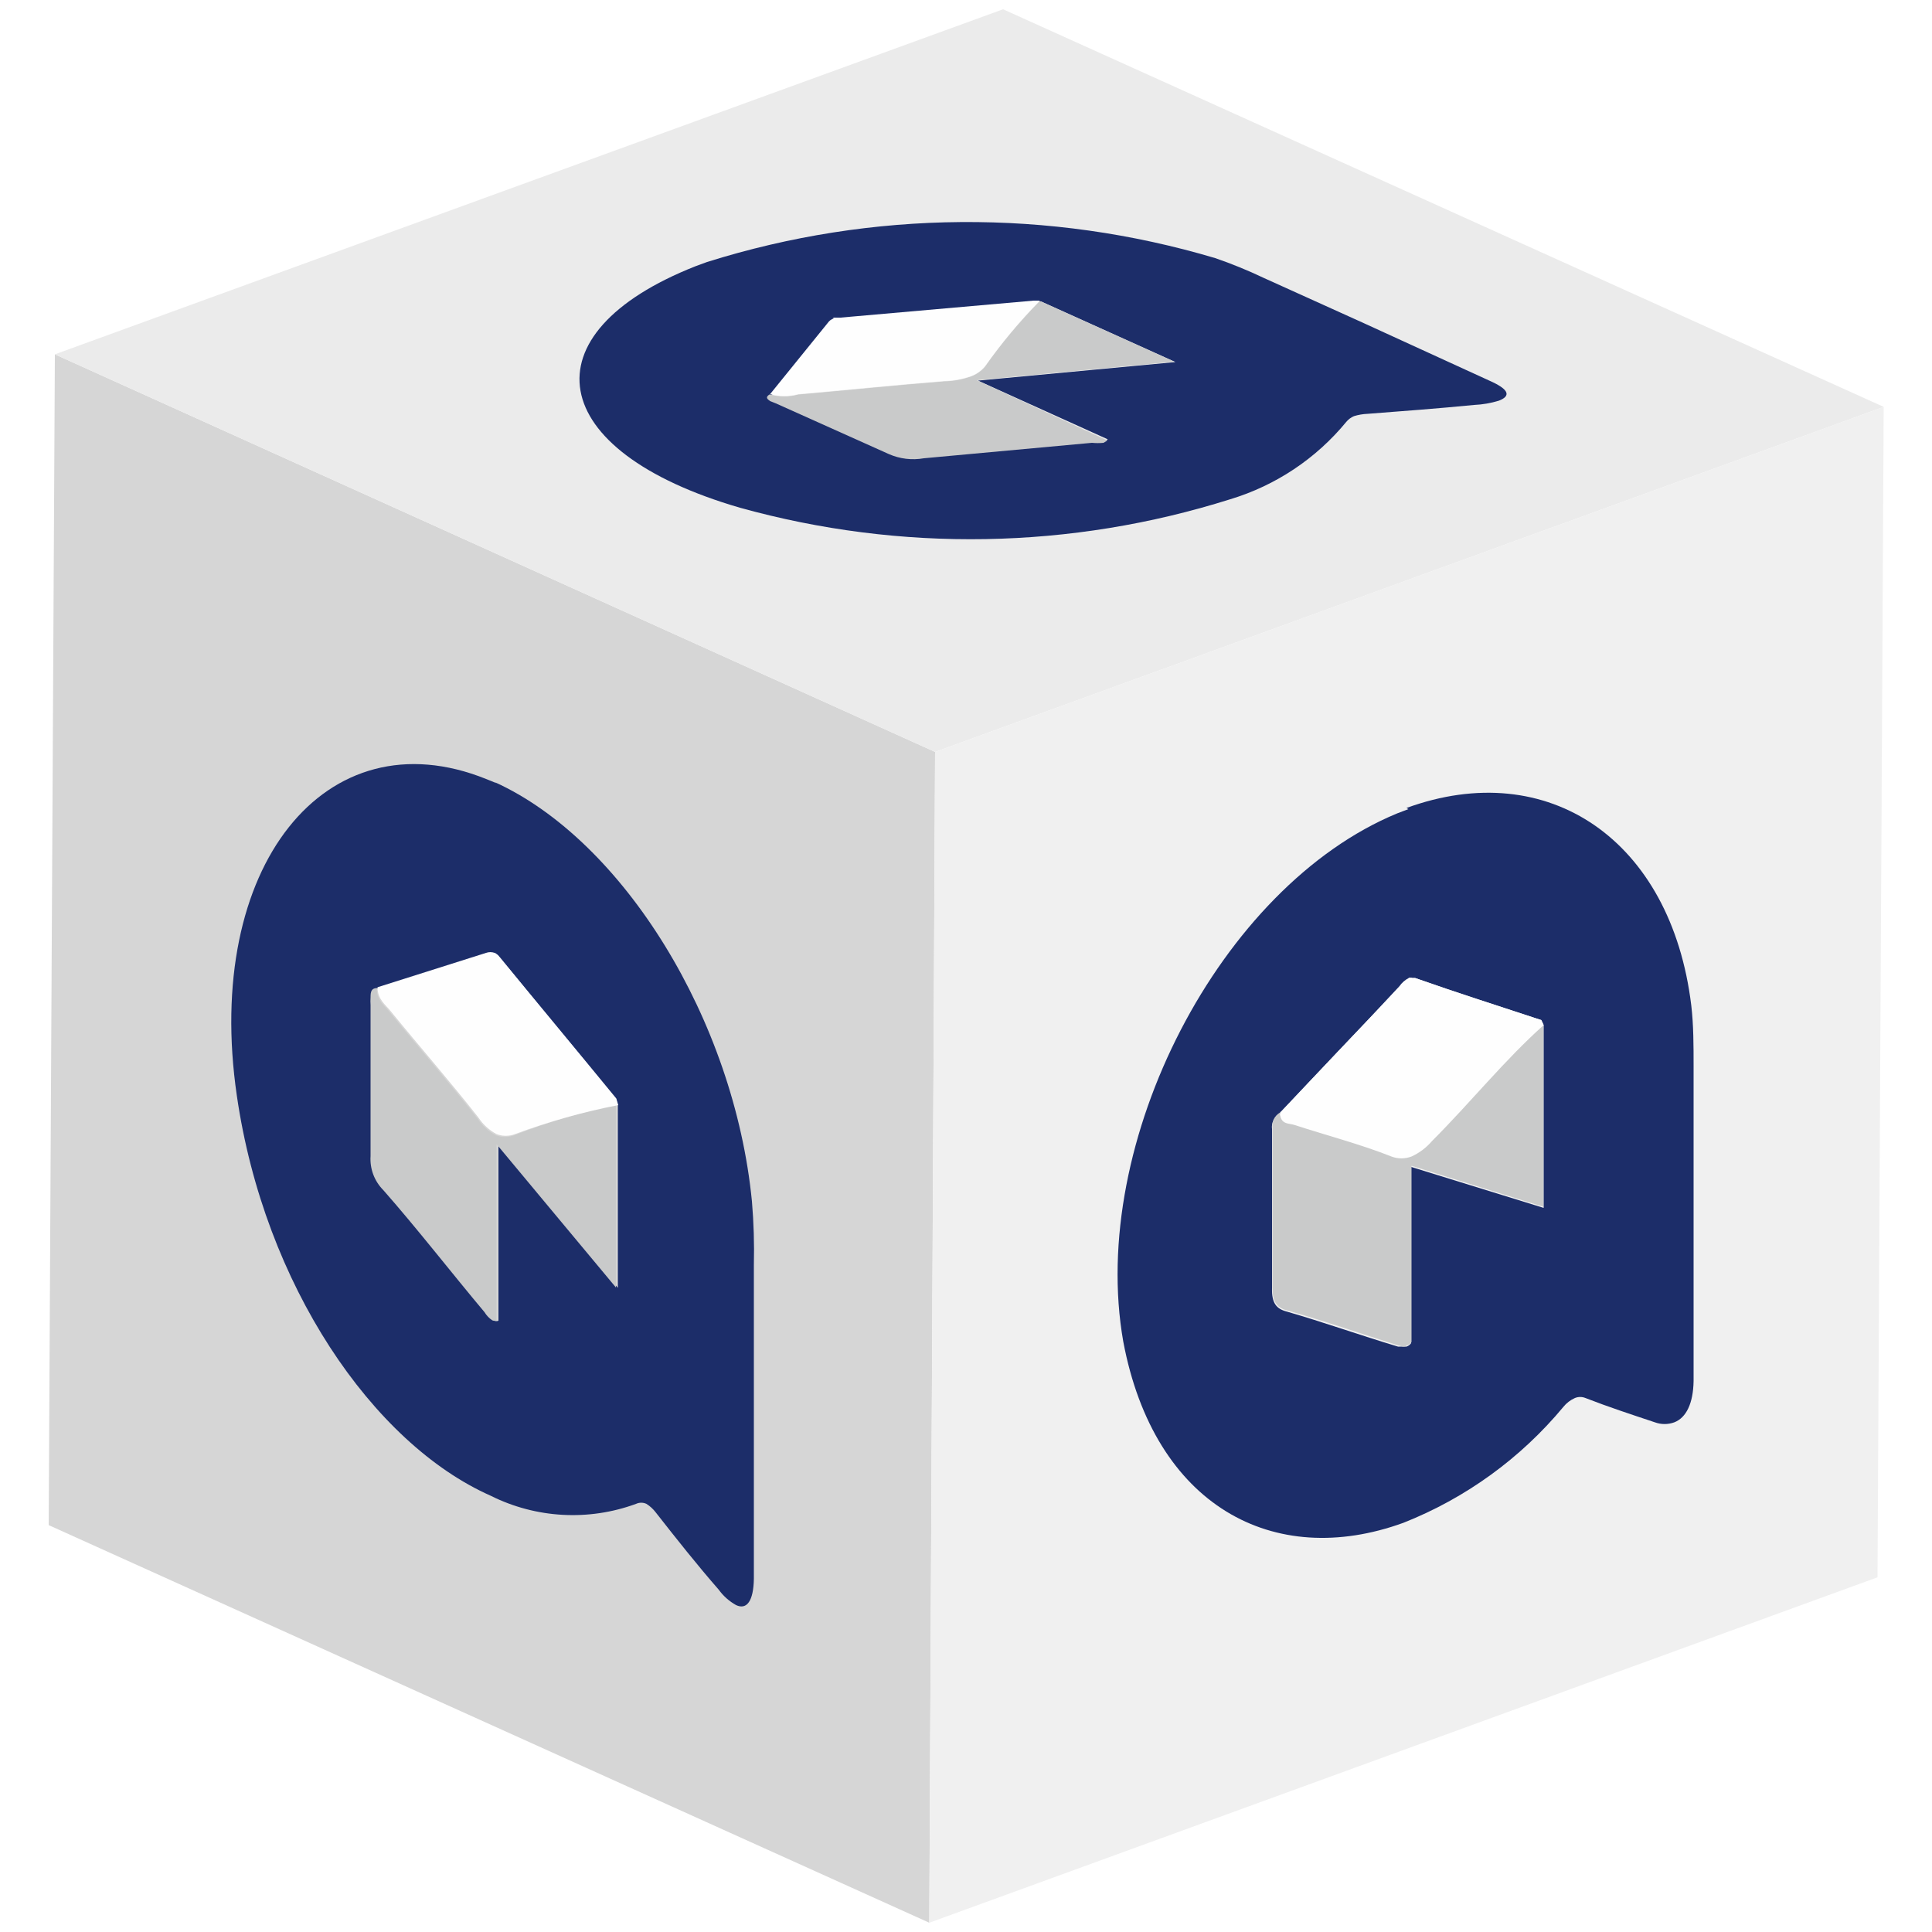
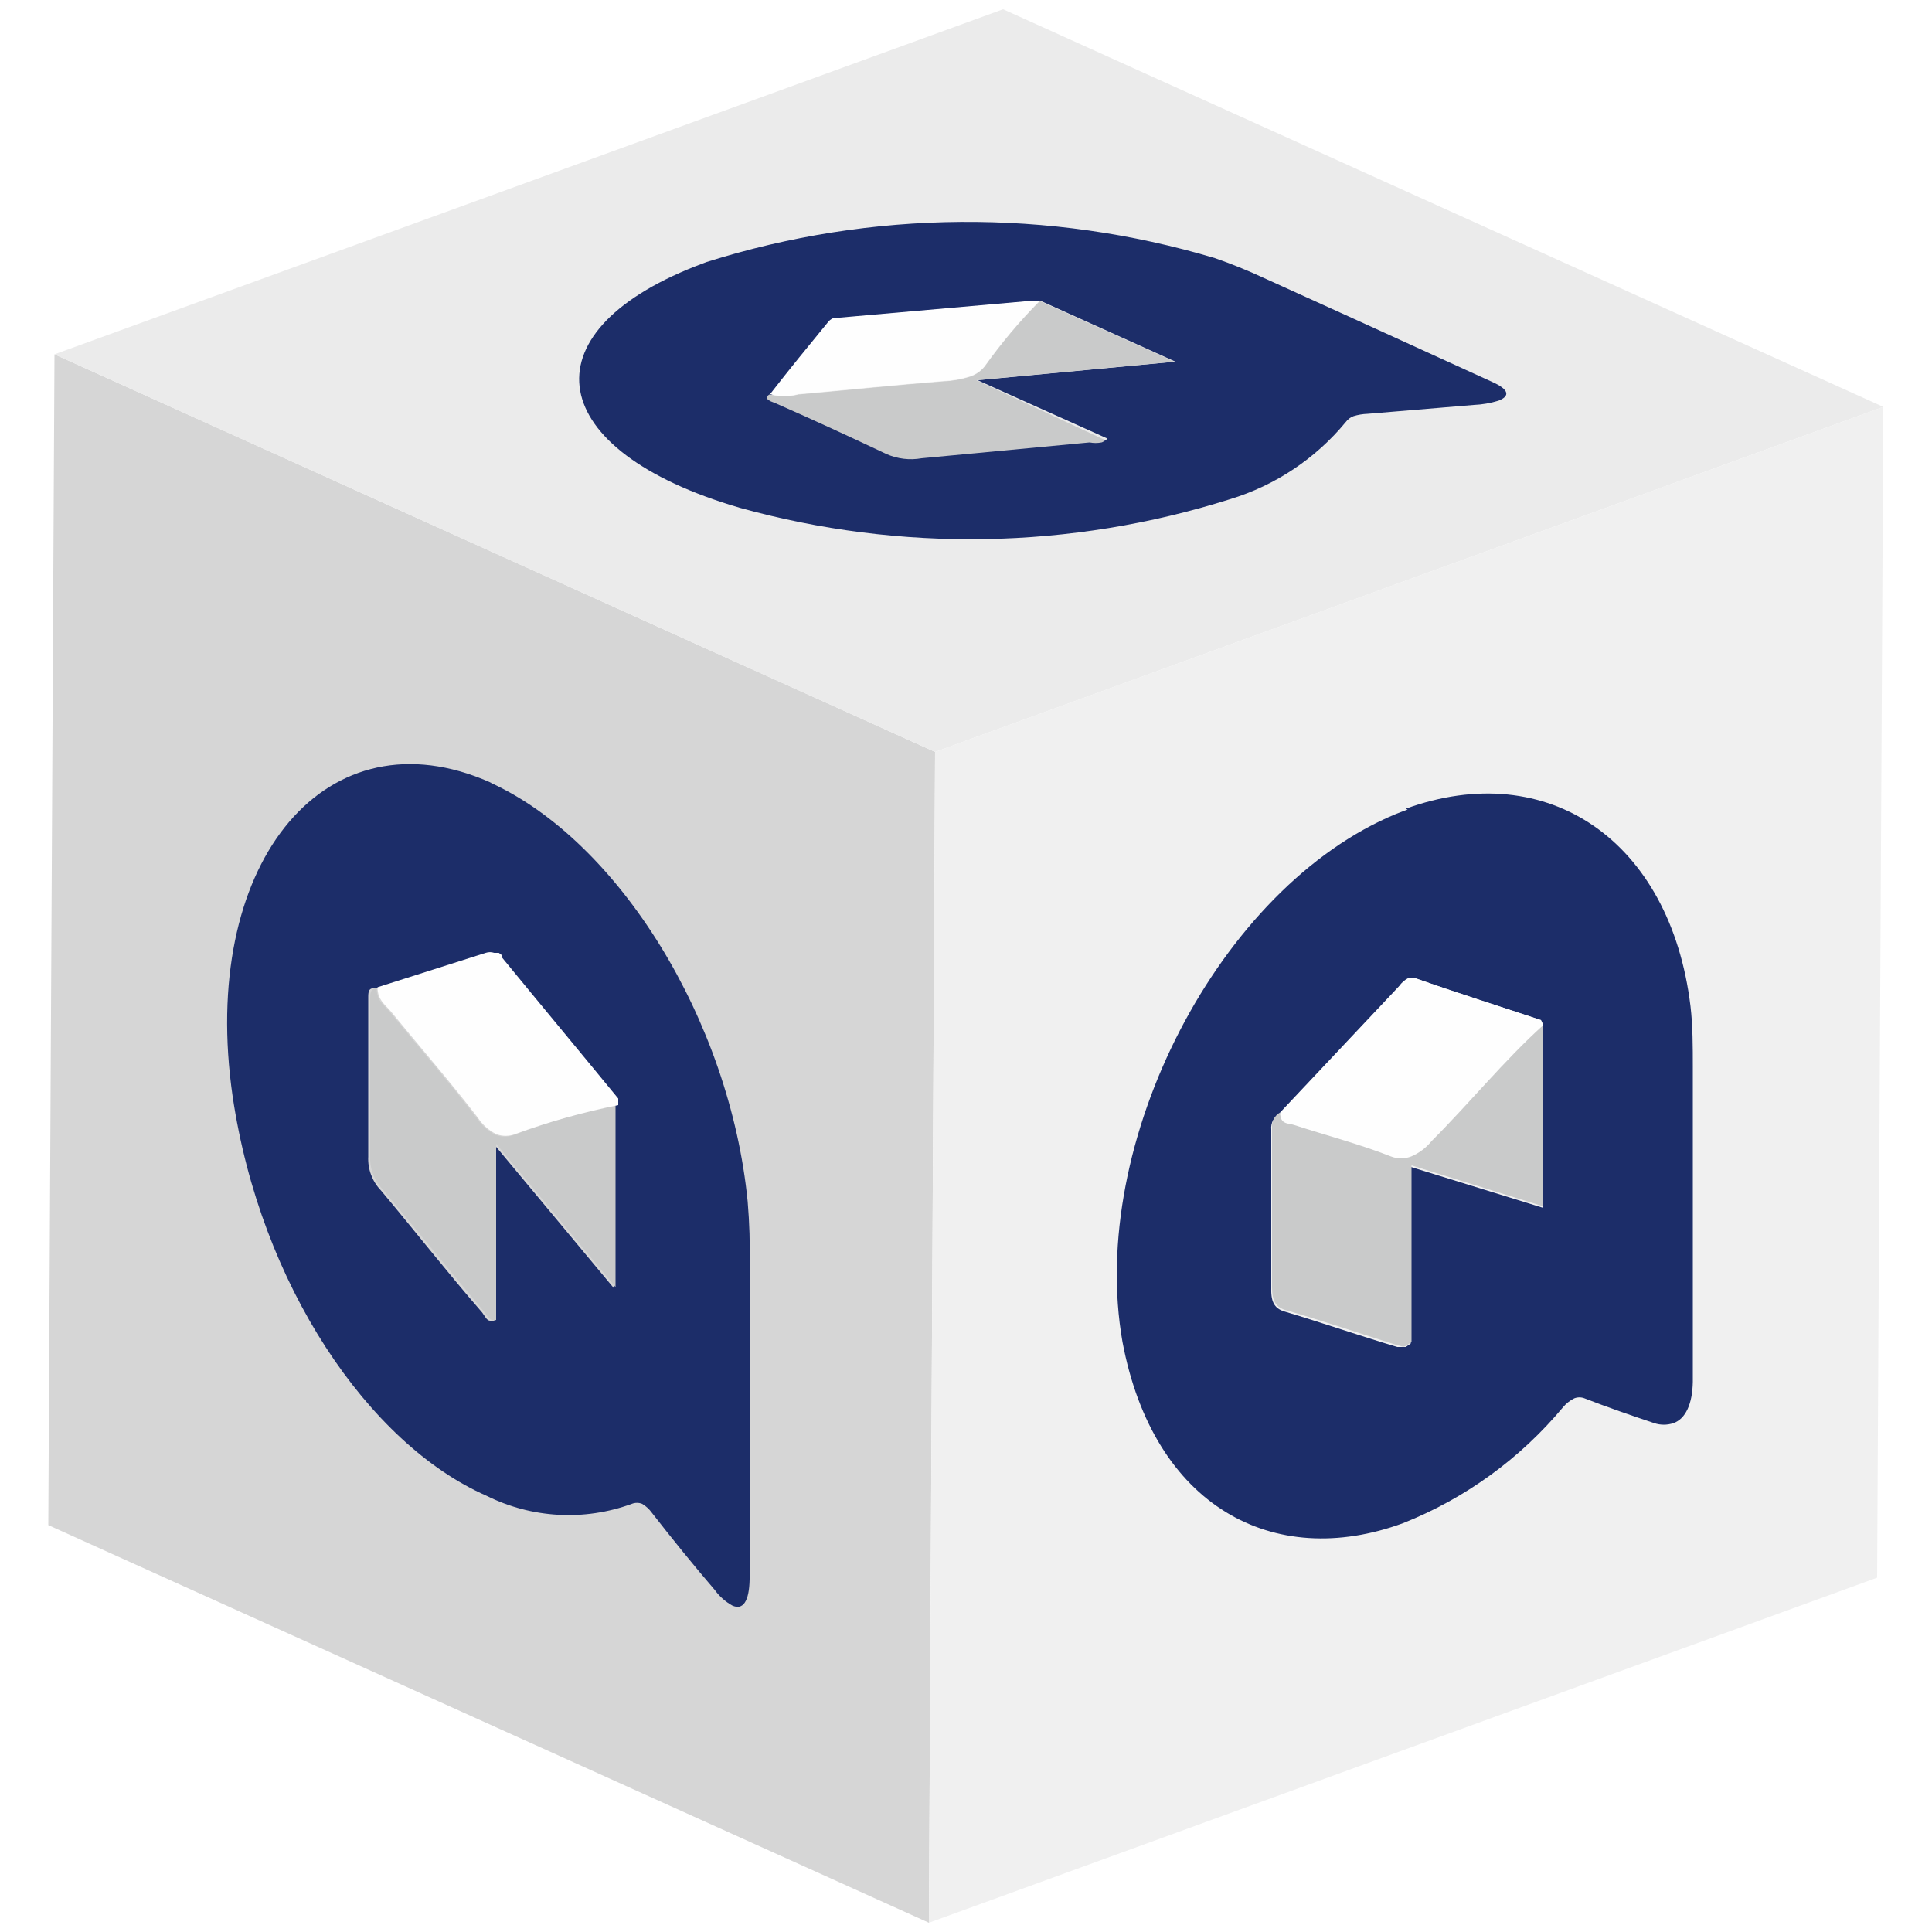
<svg xmlns="http://www.w3.org/2000/svg" id="Capa_1" data-name="Capa 1" width="50" height="50" viewBox="0 0 50 50">
  <defs>
    <clipPath id="clip-path">
-       <polygon points="24.05 49.76 1.26 39.47 1.42 9.17 24.2 19.46 24.05 49.76" fill="none" />
+       <polygon points="24.04 49.76 1.25 39.47 1.41 9.17 24.2 19.46 24.04 49.76" fill="none" />
    </clipPath>
    <clipPath id="clip-path-2">
-       <polygon points="24.2 19.46 1.42 9.17 25.96 0.24 48.75 10.53 24.2 19.46" fill="none" />
+       <polygon points="24.2 19.46 1.41 9.17 25.96 0.24 48.74 10.53 24.2 19.46" fill="none" />
    </clipPath>
    <clipPath id="clip-path-3">
-       <polygon points="48.75 10.53 48.59 40.82 24.05 49.76 24.2 19.46 48.75 10.53" fill="none" />
+       <polygon points="48.74 10.53 48.58 40.83 24.04 49.76 24.2 19.46 48.74 10.53" fill="none" />
    </clipPath>
  </defs>
  <g id="Figment_lido">
    <g style="isolation: isolate">
      <g>
-         <polygon points="24.05 49.76 1.26 39.47 1.42 9.17 24.2 19.46 24.05 49.76" fill="#d6d6d6" />
+         <polygon points="24.04 49.76 1.25 39.47 1.41 9.17 24.2 19.46 24.04 49.76" fill="#d6d6d6" />
        <g style="isolation: isolate">
          <g clip-path="url(#clip-path)">
            <g>
-               <path d="M12.8,24.66l.08.06.06.07c1,1.22,2,2.42,3,3.64l.05.17,0,4.73-3.09-3.71,0,4.56a.14.14,0,0,1-.11,0,.67.67,0,0,1-.2-.21c-.88-1.05-1.74-2.12-2.62-3.16a1.14,1.14,0,0,1-.33-.88c0-1.3,0-2.6,0-3.91a1.33,1.33,0,0,1,0-.2c0-.15,0-.27.18-.24l2.81-.89a.33.33,0,0,1,.22,0m0-4.42-.27-.11c-4.15-1.67-7.32,2.27-6.45,8.2.71,4.89,3.52,9,6.57,10.35a4.75,4.75,0,0,0,3.76.21.32.32,0,0,1,.27,0,.92.92,0,0,1,.24.22c.54.69,1.08,1.37,1.63,2a1.39,1.39,0,0,0,.45.4c.28.13.45-.11.46-.68l0-4.57h0c0-1.18,0-2.36,0-3.55a15.23,15.23,0,0,0-.05-1.65C19,26.4,16.13,21.75,12.8,20.24" fill="#1c2d69" />
-               <path d="M9.77,25.57c-.16,0-.18.09-.18.24a1.33,1.33,0,0,0,0,.2c0,1.31,0,2.61,0,3.91a1.14,1.14,0,0,0,.33.88c.88,1,1.74,2.11,2.62,3.16a.67.67,0,0,0,.2.21.14.14,0,0,0,.11,0l0-4.56,3.09,3.71,0-4.73a17,17,0,0,0-2.63.79.66.66,0,0,1-.48,0,1.29,1.29,0,0,1-.47-.43c-.74-.94-1.51-1.82-2.26-2.74-.14-.18-.35-.31-.35-.63" fill="#c9caca" />
-               <path d="M12.8,24.66a.33.33,0,0,0-.22,0l-2.81.89c0,.32.21.45.35.63.75.92,1.52,1.8,2.26,2.74a1.29,1.29,0,0,0,.47.43.66.66,0,0,0,.48,0A17,17,0,0,1,16,28.6l-.05-.17c-1-1.22-2-2.42-3-3.64l-.06-.07-.08-.06" fill="#fefefe" />
+               <path d="M12.79,24.66l.09.07,0,.06c1,1.22,2,2.42,3,3.64l0,.17,0,4.73-3.09-3.71,0,4.56a.14.14,0,0,1-.11,0c-.08,0-.14-.13-.2-.21-.87-1-1.74-2.11-2.62-3.16a1.18,1.18,0,0,1-.33-.88c0-1.3,0-2.6,0-3.91v-.2c0-.14,0-.27.19-.24l2.8-.89a.34.34,0,0,1,.22,0m0-4.42-.26-.11c-4.16-1.67-7.32,2.27-6.46,8.21.72,4.88,3.52,9,6.57,10.34a4.76,4.76,0,0,0,3.76.21.36.36,0,0,1,.27,0,.84.84,0,0,1,.25.23c.53.68,1.08,1.36,1.63,2a1.39,1.39,0,0,0,.45.4c.28.13.44-.11.45-.68,0-1.52,0-3,0-4.57h0c0-1.18,0-2.36,0-3.55a15.39,15.39,0,0,0-.05-1.65c-.46-4.69-3.34-9.34-6.67-10.85" fill="#1c2d69" />
+               <path d="M9.77,25.57c-.16,0-.19.1-.19.24V26c0,1.31,0,2.61,0,3.91a1.18,1.18,0,0,0,.33.88c.88,1.05,1.75,2.12,2.62,3.16.06.08.12.18.2.21a.14.14,0,0,0,.11,0l0-4.56,3.09,3.71,0-4.73a18.38,18.38,0,0,0-2.62.79.68.68,0,0,1-.49,0,1.24,1.24,0,0,1-.47-.42c-.73-.95-1.5-1.83-2.25-2.75-.15-.18-.36-.3-.35-.63" fill="#c9caca" />
+               <path d="M12.79,24.66a.34.34,0,0,0-.22,0l-2.8.89c0,.33.2.45.35.63.75.92,1.52,1.8,2.25,2.75a1.24,1.24,0,0,0,.47.42.68.68,0,0,0,.49,0A18.38,18.38,0,0,1,16,28.6l0-.17c-1-1.22-2-2.42-3-3.64l0-.06-.09-.07" fill="#fefefe" />
            </g>
          </g>
        </g>
      </g>
      <g>
-         <polygon points="24.2 19.46 1.42 9.17 25.96 0.24 48.75 10.53 24.2 19.46" fill="#ebebeb" />
+         <polygon points="24.2 19.46 1.41 9.17 25.96 0.24 48.74 10.53 24.2 19.46" fill="#ebebeb" />
        <g style="isolation: isolate">
          <g clip-path="url(#clip-path-2)">
            <g>
-               <path d="M21.58,8.24l.11,0h.09l5-.44.16,0,3.48,1.57-5.11.48,3.36,1.52-.1.06a1.45,1.45,0,0,1-.3,0l-4.35.4a1.57,1.57,0,0,1-.91-.11l-2.86-1.31L20,10.38c-.11-.05-.18-.1,0-.18l1.49-1.84a.3.3,0,0,1,.16-.12M18.3,6.78,18,6.89c-4.41,1.74-3.91,4.78,1.15,6.25a22.3,22.3,0,0,0,12.69-.22,6.21,6.21,0,0,0,3-2,.53.53,0,0,1,.2-.15,1.39,1.39,0,0,1,.35-.06c.92-.07,1.84-.14,2.76-.23a2.59,2.59,0,0,0,.64-.11c.31-.12.26-.28-.16-.48L35.31,8.37h0L32.7,7.19a12,12,0,0,0-1.25-.51,22.48,22.48,0,0,0-13.15.1" fill="#1c2d69" />
-               <path d="M19.93,10.2c-.14.08-.07.13,0,.18l.15.06L23,11.75a1.57,1.57,0,0,0,.91.11l4.35-.4a1.45,1.45,0,0,0,.3,0l.1-.06L25.28,9.84l5.11-.48L26.91,7.79a13.61,13.61,0,0,0-1.42,1.7.86.86,0,0,1-.38.26,2.25,2.25,0,0,1-.68.12c-1.26.1-2.51.23-3.77.34a1.39,1.39,0,0,1-.73,0" fill="#c9caca" />
-               <path d="M21.58,8.24a.3.3,0,0,0-.16.12L19.93,10.2a1.39,1.39,0,0,0,.73,0c1.26-.11,2.51-.24,3.77-.34a2.25,2.25,0,0,0,.68-.12.86.86,0,0,0,.38-.26,13.61,13.61,0,0,1,1.42-1.7l-.16,0-5,.44h-.09l-.11,0" fill="#fefefe" />
+               <path d="M21.57,8.23l.11,0h.09l5-.44.17,0,3.48,1.57-5.12.48,3.36,1.51a.18.18,0,0,1-.09.06.8.8,0,0,1-.31,0l-4.35.41a1.57,1.57,0,0,1-.91-.11c-.93-.44-1.9-.87-2.86-1.31L20,10.38c-.11-.05-.18-.1,0-.18.5-.62,1-1.23,1.48-1.84a.36.36,0,0,1,.16-.13M18.29,6.78,18,6.89c-4.42,1.74-3.92,4.77,1.14,6.25a22.3,22.3,0,0,0,12.69-.22,6.23,6.23,0,0,0,3-2,.44.44,0,0,1,.2-.15,1.4,1.4,0,0,1,.36-.06l2.75-.23a2.5,2.5,0,0,0,.64-.11c.31-.12.27-.29-.15-.48L35.3,8.37h0L32.7,7.19a13.23,13.23,0,0,0-1.26-.51,22.4,22.4,0,0,0-13.15.1" fill="#1c2d69" />
+               <path d="M19.93,10.2c-.15.08-.08.13,0,.18l.15.06c1,.44,1.93.87,2.86,1.31a1.57,1.57,0,0,0,.91.11l4.35-.41a.8.8,0,0,0,.31,0,.18.18,0,0,0,.09-.06L25.27,9.84l5.12-.48L26.91,7.79a13.72,13.72,0,0,0-1.43,1.7.81.81,0,0,1-.38.26,2.53,2.53,0,0,1-.68.12c-1.26.1-2.51.23-3.76.34a1.39,1.39,0,0,1-.73,0" fill="#c9caca" />
+               <path d="M21.57,8.23a.36.36,0,0,0-.16.13c-.5.61-1,1.22-1.48,1.84a1.39,1.39,0,0,0,.73,0c1.25-.11,2.5-.24,3.76-.34a2.53,2.53,0,0,0,.68-.12.81.81,0,0,0,.38-.26,13.72,13.72,0,0,1,1.43-1.7l-.17,0-5,.44h-.09l-.11,0" fill="#fefefe" />
            </g>
          </g>
        </g>
      </g>
      <g>
-         <polygon points="48.75 10.53 48.59 40.82 24.05 49.76 24.2 19.46 48.75 10.53" fill="#f0f0f0" />
+         <polygon points="48.74 10.53 48.58 40.83 24.04 49.76 24.2 19.46 48.74 10.53" fill="#f0f0f0" />
        <g style="isolation: isolate">
          <g clip-path="url(#clip-path-3)">
            <g>
-               <path d="M36.46,25.31a.14.14,0,0,1,.09,0h.07c1.08.38,2.18.73,3.27,1.09l.06.13,0,4.73L36.52,30.2l0,4.56a.24.24,0,0,1-.12.09c-.09,0-.16,0-.22,0-1-.3-1.92-.63-2.89-.91-.26-.07-.38-.22-.37-.6,0-1.32,0-2.61,0-3.92v-.2a.4.4,0,0,1,.2-.4c1-1.09,2.06-2.19,3.09-3.27a.66.66,0,0,1,.24-.21m0-4.4-.29.11c-4.58,1.89-8,8.51-7.09,13.67.8,4.25,3.89,5.91,7.25,4.69a10.31,10.31,0,0,0,4.14-3,.8.8,0,0,1,.3-.23.36.36,0,0,1,.27,0c.59.23,1.2.43,1.8.63a.73.73,0,0,0,.5,0c.31-.12.49-.49.5-1.07,0-1.52,0-3.05,0-4.57h0c0-1.19,0-2.38,0-3.56,0-.54,0-1.08-.06-1.59-.52-4.28-3.7-6.45-7.37-5.11" fill="#1c2d69" />
-               <path d="M33.13,28.79a.4.4,0,0,0-.2.4v.2c0,1.31,0,2.6,0,3.92,0,.38.11.53.37.6,1,.28,1.93.61,2.89.91.06,0,.13.07.22,0a.24.24,0,0,0,.12-.09l0-4.56,3.41,1.06,0-4.73c-1,.92-1.93,2-2.89,3a1.53,1.53,0,0,1-.53.4.72.72,0,0,1-.52,0c-.81-.32-1.66-.54-2.49-.81-.16-.06-.39,0-.39-.33" fill="#c9caca" />
-               <path d="M36.46,25.31a.66.66,0,0,0-.24.21c-1,1.08-2.06,2.18-3.09,3.27,0,.33.23.27.39.33.83.27,1.68.49,2.49.81a.72.72,0,0,0,.52,0,1.53,1.53,0,0,0,.53-.4c1-1,1.88-2.1,2.89-3l-.06-.13c-1.09-.36-2.19-.71-3.27-1.09h-.07a.14.14,0,0,0-.09,0" fill="#fefefe" />
+               <path d="M36.45,25.31h.16c1.08.38,2.19.73,3.27,1.09l.06.13,0,4.73L36.51,30.2l0,4.57-.13.09c-.09,0-.15,0-.22,0-1-.3-1.92-.62-2.89-.91-.26-.07-.38-.22-.37-.6,0-1.32,0-2.61,0-3.92v-.2a.41.41,0,0,1,.21-.4l3.08-3.27a.66.66,0,0,1,.24-.21m0-4.4-.29.11c-4.58,1.89-8,8.51-7.09,13.67.8,4.25,3.9,5.92,7.26,4.69a10.38,10.38,0,0,0,4.14-3,.9.9,0,0,1,.29-.23.36.36,0,0,1,.27,0c.59.23,1.2.44,1.8.64a.78.78,0,0,0,.5,0c.31-.11.49-.49.5-1.07,0-1.52,0-3.05,0-4.57h0c0-1.19,0-2.37,0-3.56,0-.54,0-1.08-.06-1.59-.52-4.28-3.69-6.45-7.37-5.11" fill="#1c2d69" />
+               <path d="M33.13,28.79a.41.41,0,0,0-.21.4v.2c0,1.31,0,2.6,0,3.92,0,.38.11.53.37.6,1,.29,1.93.61,2.89.91.07,0,.13.07.22,0l.13-.09,0-4.57,3.41,1.06,0-4.73c-1,.93-1.93,2-2.89,3a1.37,1.37,0,0,1-.53.4.72.72,0,0,1-.52,0c-.81-.32-1.66-.54-2.49-.81-.16-.06-.39,0-.38-.33" fill="#c9caca" />
+               <path d="M36.45,25.31a.66.66,0,0,0-.24.21l-3.08,3.27c0,.33.22.27.38.33.83.27,1.68.49,2.49.81a.72.72,0,0,0,.52,0,1.37,1.37,0,0,0,.53-.4c1-1,1.88-2.09,2.89-3l-.06-.13c-1.08-.36-2.19-.71-3.27-1.09h-.16" fill="#fefefe" />
            </g>
          </g>
        </g>
      </g>
    </g>
  </g>
</svg>
